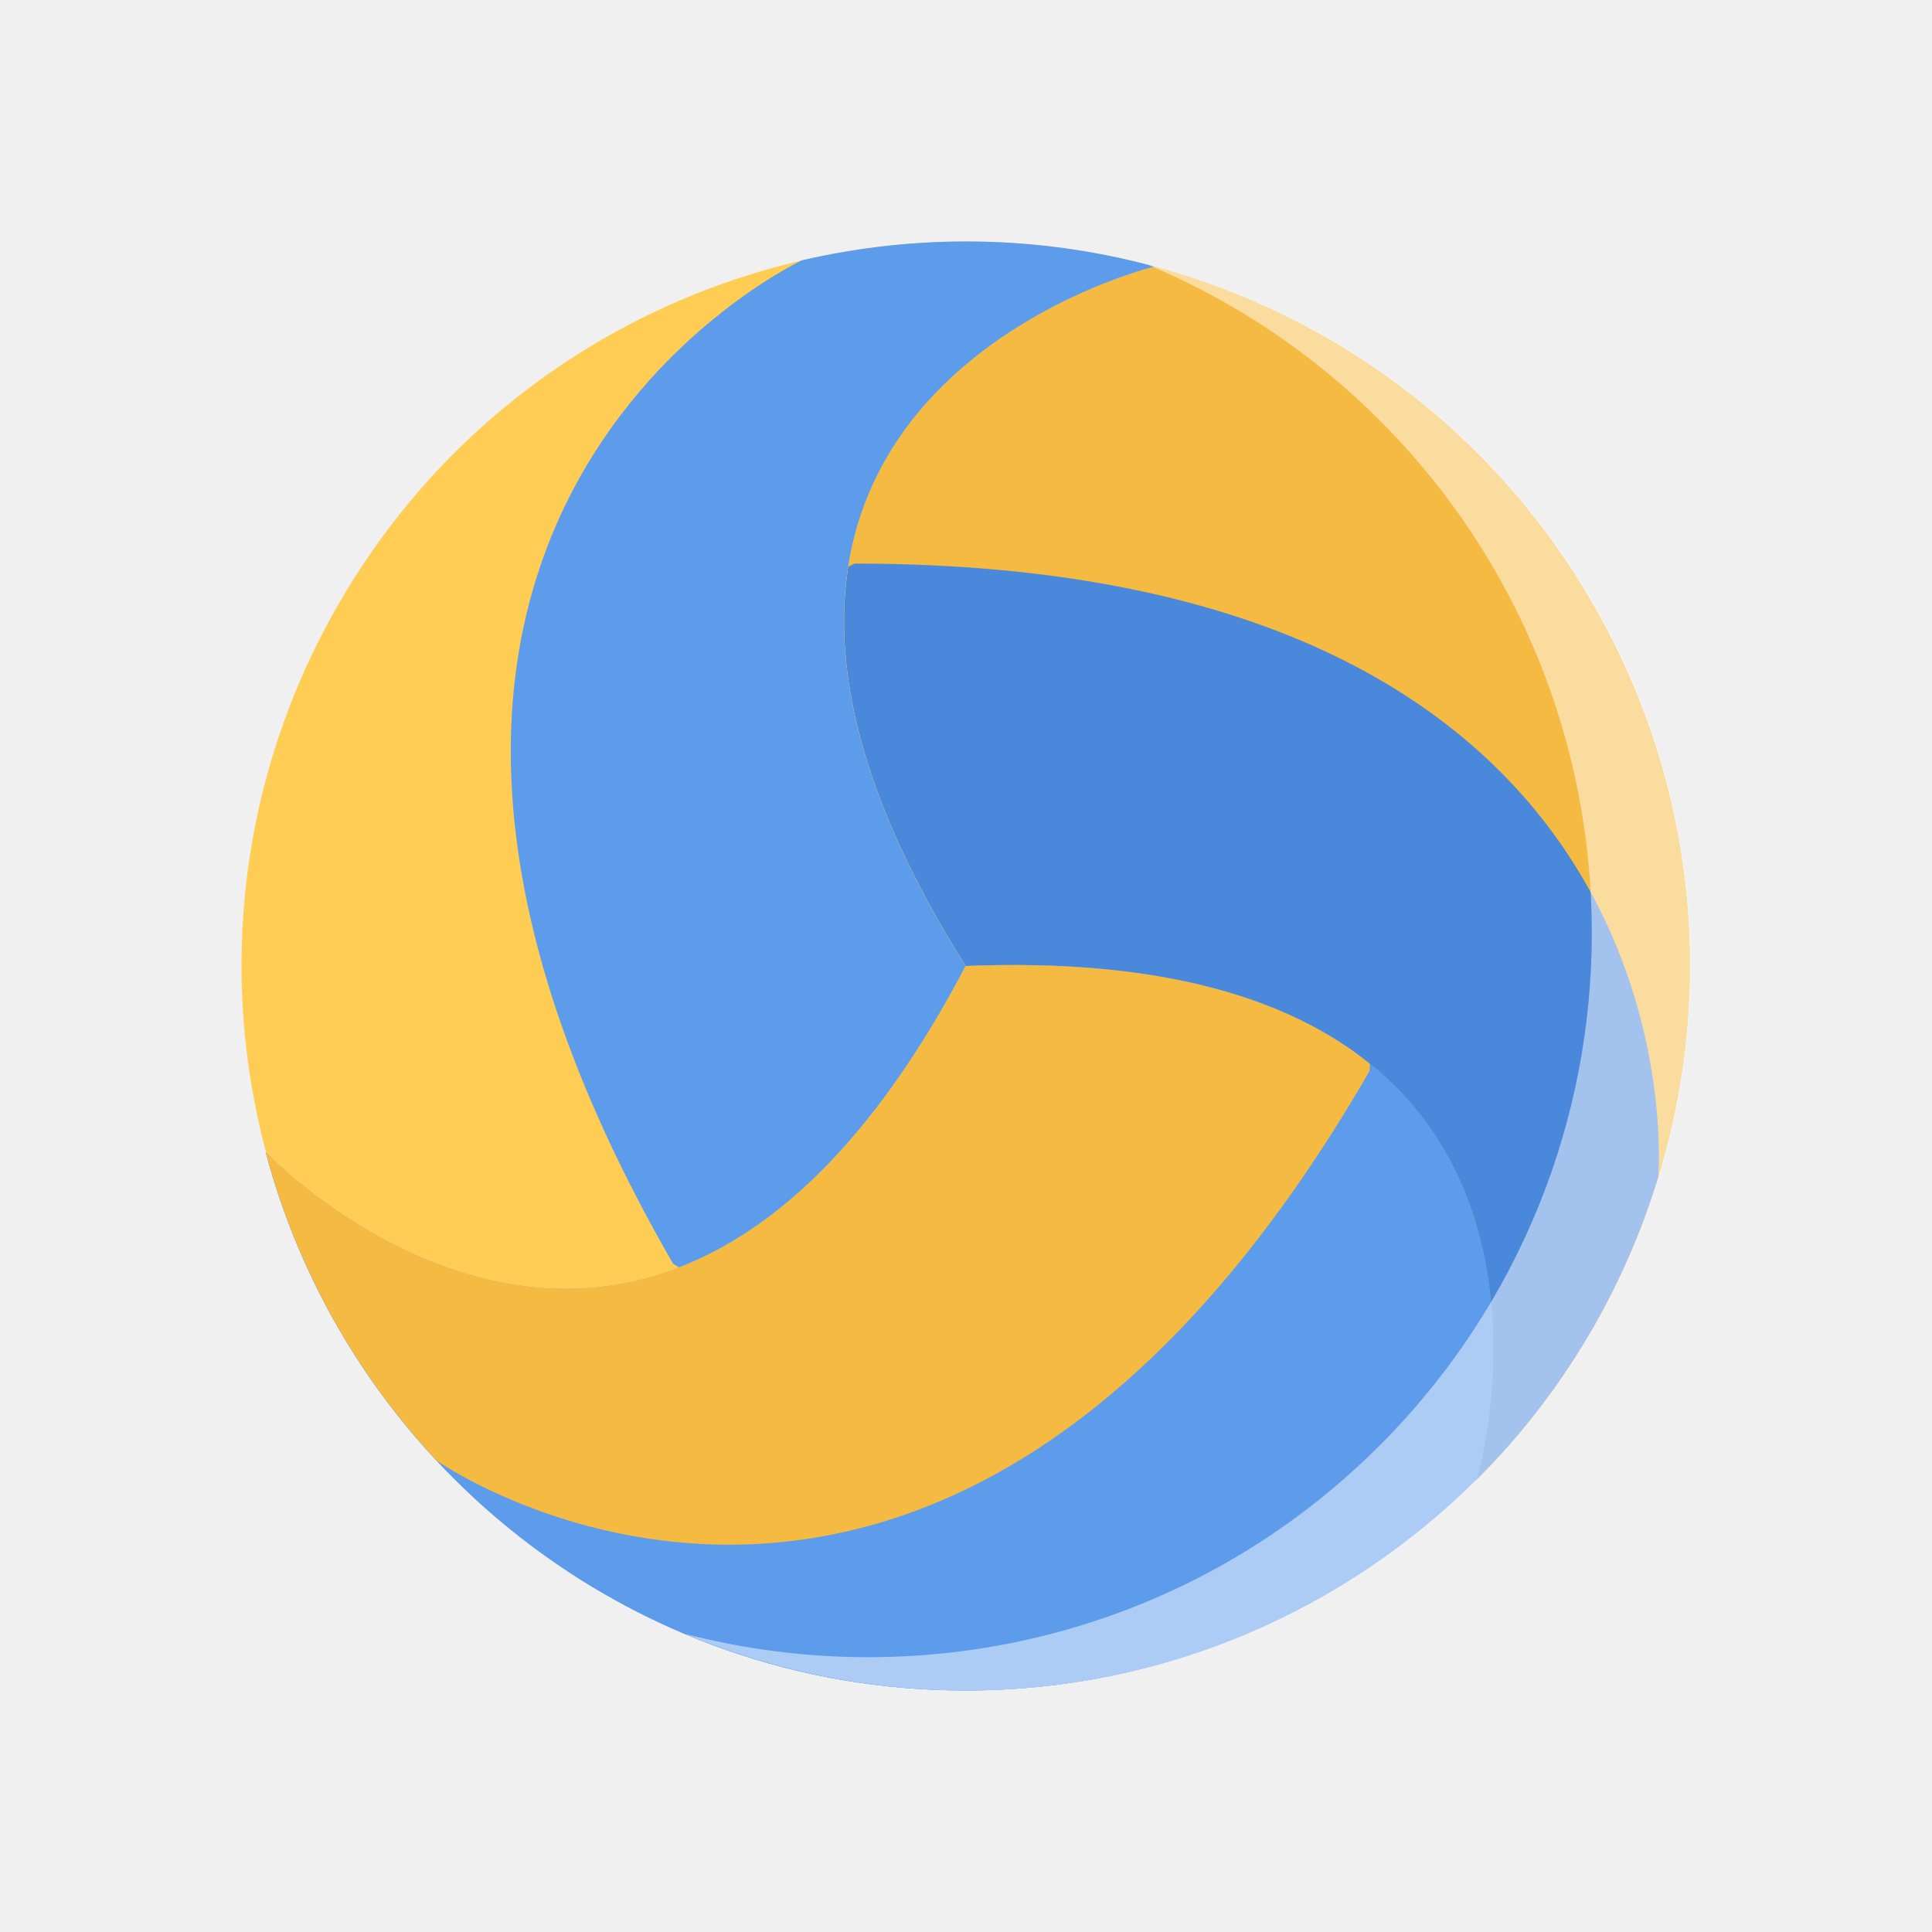
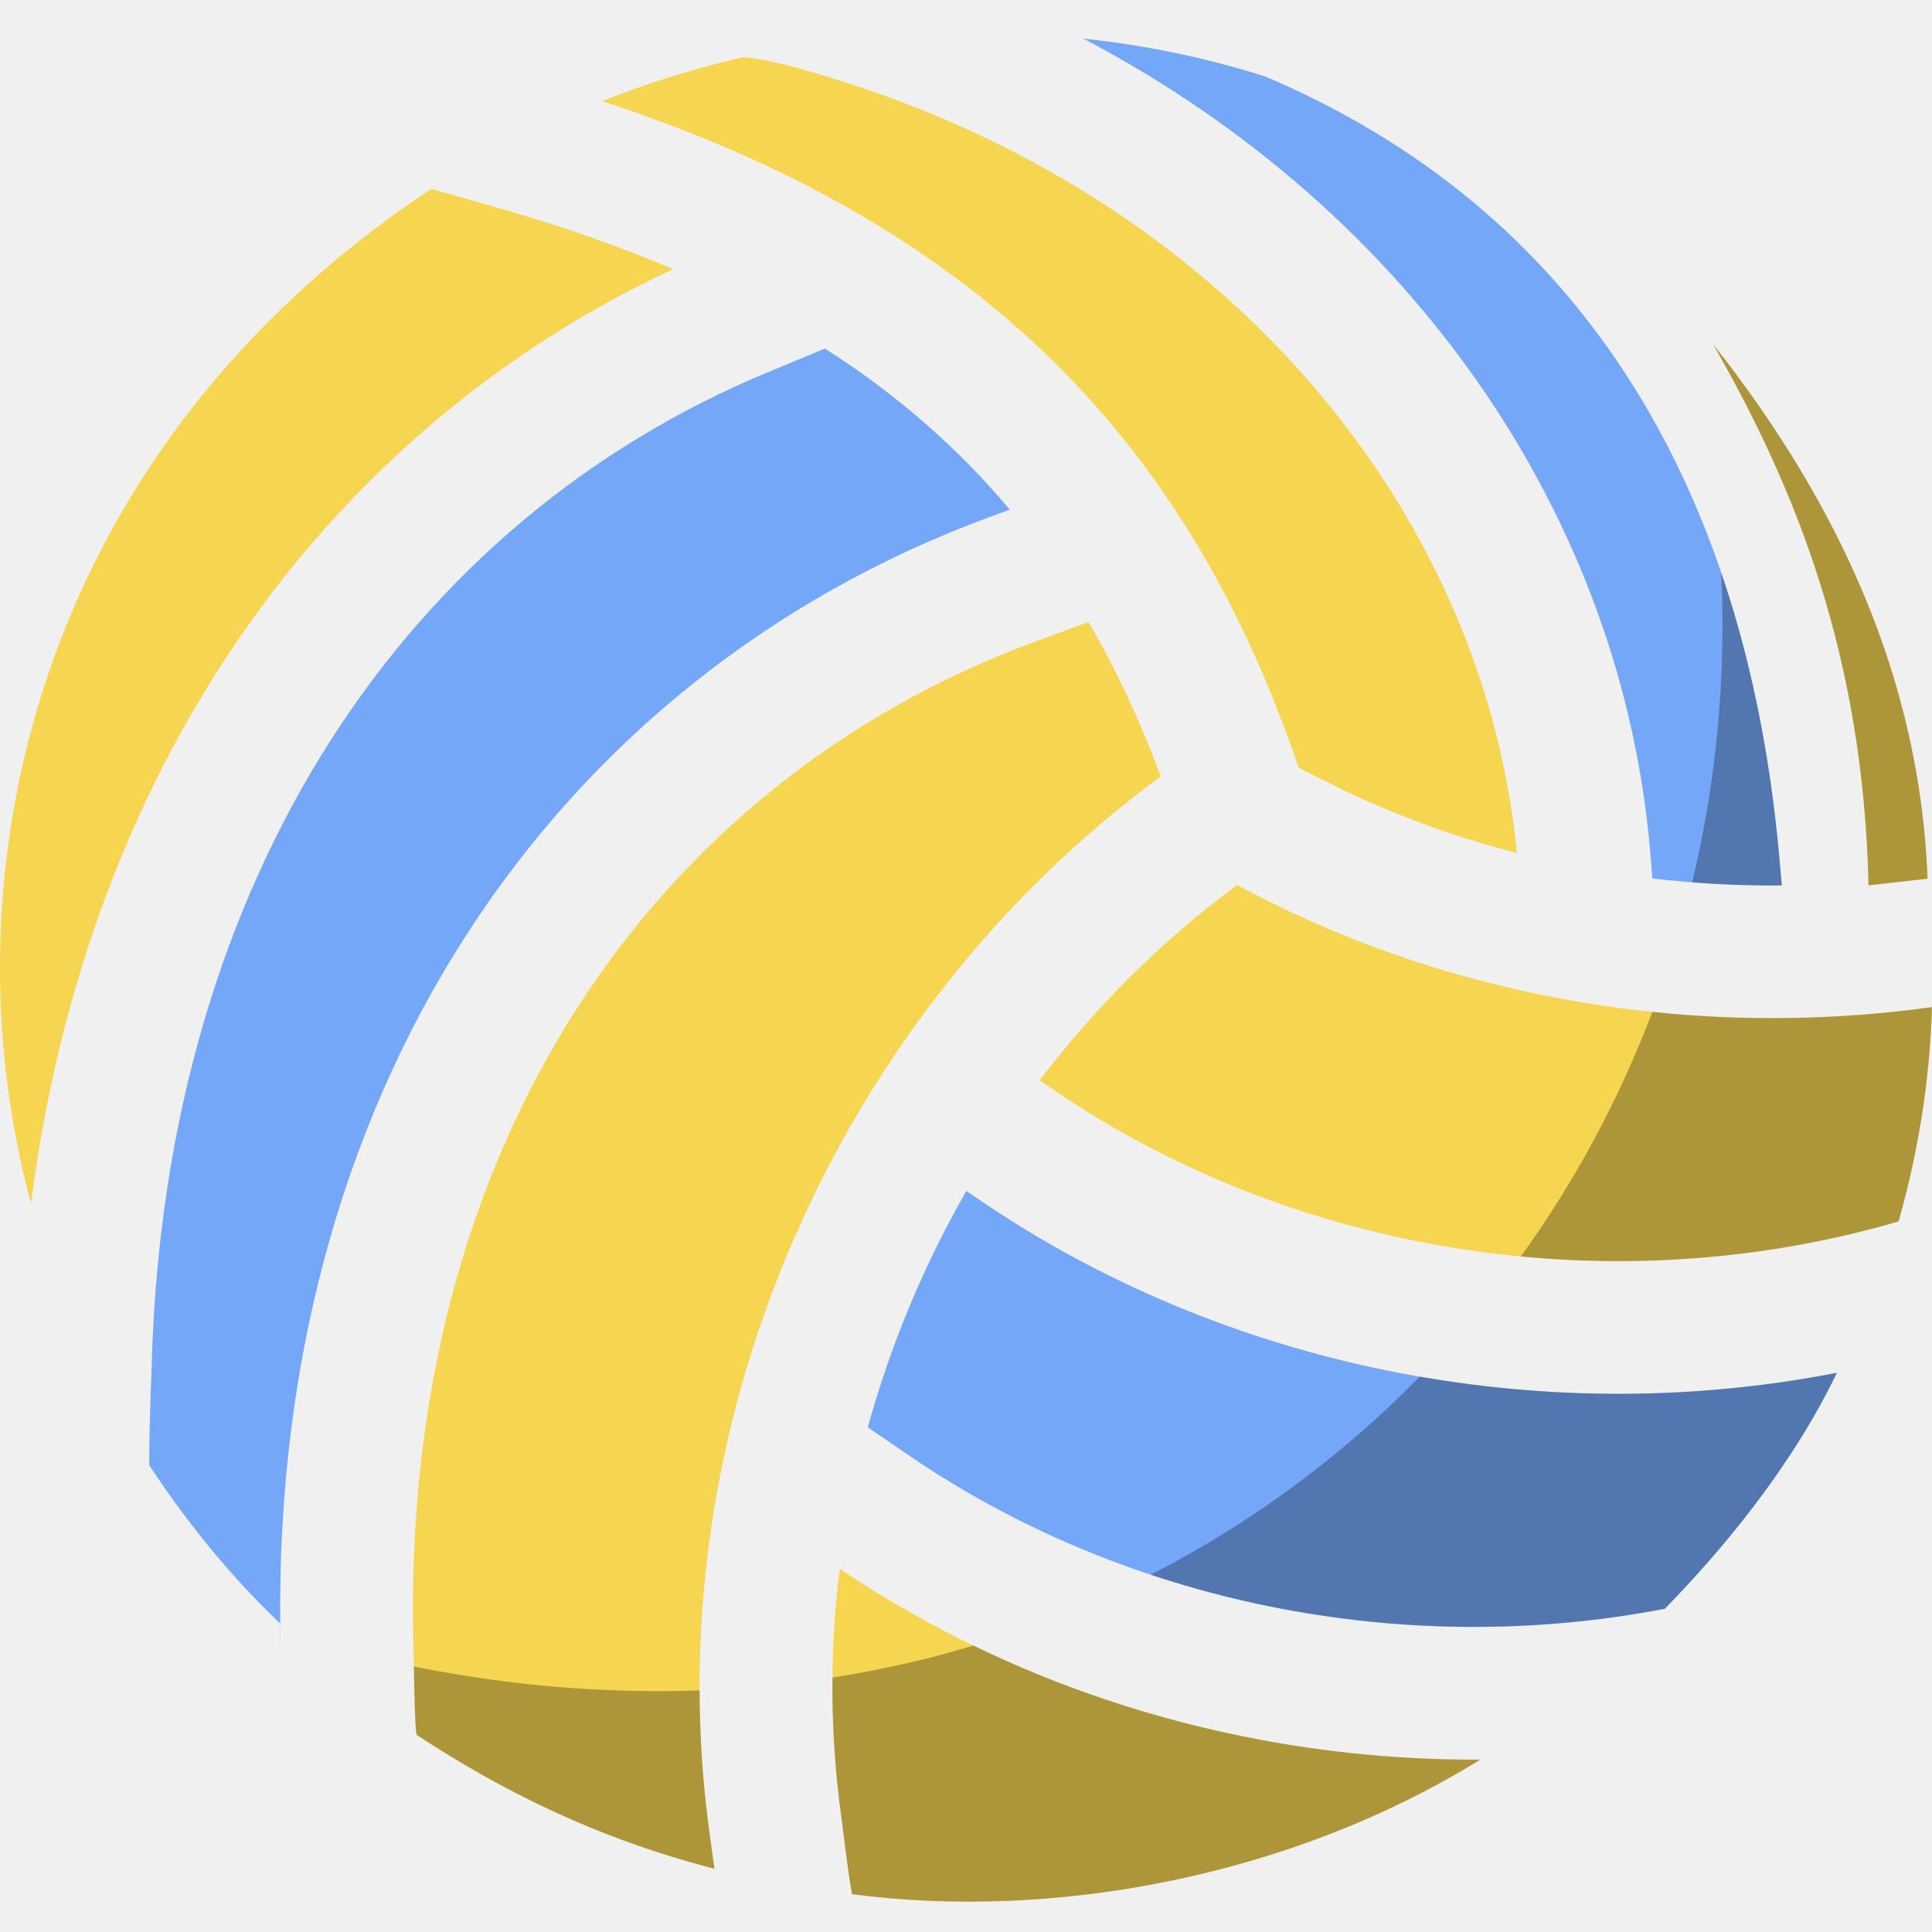
- <svg xmlns="http://www.w3.org/2000/svg" width="24" height="24" viewBox="0 0 24 24" fill="none">
-   <path d="M18.345 18.378C21.168 15.569 21.87 11.112 19.786 7.5C18.547 5.352 16.556 3.909 14.338 3.311C14.142 3.36 7.611 5.061 11.995 11.999C20.301 11.664 18.352 18.349 18.344 18.377L18.345 18.378Z" fill="#F5BA42" />
-   <path d="M10.616 7.001L10.536 7.041C10.342 8.281 10.668 9.901 11.995 12C20.3 11.665 18.352 18.351 18.344 18.378C19.411 17.316 20.174 16.018 20.6 14.62C20.623 14.287 21.036 7.001 10.615 7.001H10.616Z" fill="#4A88DB" />
-   <path d="M3.301 14.313C4.321 18.163 7.827 21 11.996 21C14.475 21 16.719 19.996 18.346 18.374C18.401 18.18 20.194 11.67 11.996 12.001C8.133 19.364 3.32 14.332 3.301 14.313Z" fill="#5D9BEB" />
-   <path d="M18.345 18.378C21.168 15.569 21.87 11.112 19.786 7.5C18.547 5.352 16.556 3.909 14.338 3.311C14.142 3.36 7.611 5.061 11.995 11.999C20.301 11.664 18.352 18.349 18.344 18.377L18.345 18.378Z" fill="#F5BA42" />
-   <path d="M10.616 7.001L10.536 7.041C10.342 8.281 10.668 9.901 11.995 12C20.3 11.665 18.352 18.351 18.344 18.378C19.411 17.316 20.174 16.018 20.6 14.62C20.623 14.287 21.036 7.001 10.615 7.001H10.616Z" fill="#4A88DB" />
-   <path d="M3.301 14.313C4.321 18.163 7.827 21 11.996 21C14.475 21 16.719 19.996 18.346 18.374C18.401 18.18 20.194 11.67 11.996 12.001C8.133 19.364 3.32 14.332 3.301 14.313Z" fill="#5D9BEB" />
-   <path d="M17.013 13.304L17.017 13.215C16.041 12.426 14.476 11.9 11.995 12C8.133 19.364 3.32 14.332 3.301 14.313C3.687 15.769 4.428 17.078 5.425 18.146C5.702 18.334 11.802 22.333 17.013 13.305V13.304Z" fill="#F5BA42" />
-   <path d="M14.342 3.311C10.5 2.27 6.291 3.889 4.207 7.501C2.967 9.649 2.713 12.095 3.305 14.316C3.445 14.46 8.184 19.269 11.997 12.001C7.554 4.971 14.315 3.317 14.342 3.311Z" fill="#FFCD54" />
-   <path d="M8.359 15.696L8.433 15.744C9.604 15.292 10.842 14.199 11.995 12C7.554 4.971 14.315 3.317 14.342 3.311C12.889 2.917 11.385 2.903 9.961 3.234C9.661 3.379 3.148 6.665 8.359 15.694V15.696Z" fill="#5D9BEB" />
-   <path opacity="0.49" d="M18.364 5.629C17.187 4.451 15.764 3.677 14.261 3.289C15.306 3.728 16.287 4.369 17.138 5.221C20.653 8.737 20.653 14.44 17.138 17.957C14.8 20.296 11.496 21.07 8.511 20.297C11.783 21.673 15.701 21.031 18.364 18.365C21.879 14.848 21.879 9.146 18.364 5.629Z" fill="white" />
+ <svg xmlns="http://www.w3.org/2000/svg" width="50" height="50" viewBox="0 0 50 50">
+   <g fill="none" fill-rule="evenodd" transform="translate(0 1)">
+     <path fill="#F6D551" d="M21.732 39.6c4.833 3.258 10.683 4.97 16.577 4.939-4.945 3.059-11.086 4.163-16.26 3.482-.018-.099-.04-.236-.067-.412l-.042-.294c-.044-.323-.097-.734-.158-1.233-.308-2.175-.314-4.353-.05-6.481Zm6.438-24.504c.715 1.226 1.336 2.556 1.87 3.999-8.308 6.093-13.176 16.79-11.66 27.468l.111.798-.049-.011c-3.052-.793-5.487-2.028-7.66-3.452-.033-.11-.06-.856-.08-2.235-.376-13.01 6.26-22.432 16.082-26.056l1.386-.511Zm3.846 6.809.43.224c5.329 2.764 11.54 3.77 17.554 2.935-.058 1.91-.356 3.752-.865 5.546-7.435 2.17-15.664.845-21.893-3.422l-.336-.23c1.46-1.918 3.18-3.629 5.11-5.053Zm-20.857-18.016 1.657.47c1.66.471 3.19 1.004 4.6 1.606-8.855 4.138-15.142 12.692-16.613 24.179-2.276-8.4.015-19.392 10.356-26.255Zm33.177 4.021c3.289 4.167 5.351 8.712 5.55 13.83l-1.528.172c-.138-5.895-1.84-10.193-4.022-14.002Zm-25.119-7.43c.567.034 1.53.276 2.89.726 9.698 3.19 16.165 10.918 17.125 19.615l.023.257-.9-.25c-1.195-.357-2.362-.801-3.488-1.331l-.836-.414-.424-.22c-2.963-8.749-8.583-14.144-18.018-17.245 1.128-.455 2.359-.838 3.628-1.138Z" />
+     <path fill="#000" d="m25.197 41.588.335.163c3.96 1.854 8.356 2.811 12.777 2.788-4.945 3.059-11.086 4.163-16.26 3.482l-.077-.48c-.05-.35-.114-.836-.19-1.46-.173-1.223-.251-2.449-.239-3.666.942-.147 1.862-.34 2.762-.576l.892-.25Zm-14.485.542c2.548.51 5.021.703 7.394.616.002 1.267.092 2.542.273 3.817l.112.798-.049-.011c-3.052-.793-5.487-2.028-7.66-3.452l-.017-.123c-.02-.218-.036-.692-.05-1.423l-.003-.222Zm39.288-17.066c-.058 1.91-.356 3.752-.865 5.546-3.186.93-6.518 1.218-9.776.908 1.399-1.938 2.544-4.065 3.403-6.33 2.398.25 4.834.21 7.238-.124Zm-5.664-17.154c3.289 4.167 5.351 8.712 5.55 13.83l-1.528.172c-.138-5.895-1.84-10.193-4.022-14.002Z" opacity=".297" />
+     <path fill="#74A7F8" d="M21.349 8.021c1.858 1.186 3.44 2.566 4.784 4.169l-.54.197c-11.182 4.126-18.746 14.866-18.326 29.375l-.019-.75c-1.342-1.277-2.438-2.654-3.384-4.091l-.001-.083 0-.205c.001-.46.023-1.23.063-2.309.346-12.7 6.697-21.855 15.95-25.692l1.473-.61Zm3.66 21.8.289.198c6.363 4.359 14.528 6.013 22.24 4.509-1.18 2.45-2.963 4.58-4.453 6.106-6.789 1.31-13.988-.15-19.577-3.978l-1.049-.716c.59-2.144 1.453-4.203 2.55-6.119Zm3.031-29.821c1.544.164 3.108.473 4.705.98l.042.018c8.067 3.445 12.378 10.486 13.256 20.128l.07.789c-1.12.01-2.24-.05-3.35-.18l-.045-.564c-.7-8.775-6.188-16.709-14.678-21.171Z" />
+     <path fill="#000" d="M47.539 34.528c-1.18 2.45-2.964 4.58-4.454 6.106-4.448.859-9.072.528-13.305-.88 2.612-1.338 4.955-3.075 6.964-5.128 3.543.618 7.218.6 10.795-.098Zm-1.496-13.402.07.789c-.775.007-1.55-.02-2.32-.08.616-2.556.881-5.245.754-8.007.76 2.225 1.256 4.664 1.496 7.298Z" opacity=".295" />
+   </g>
</svg>
